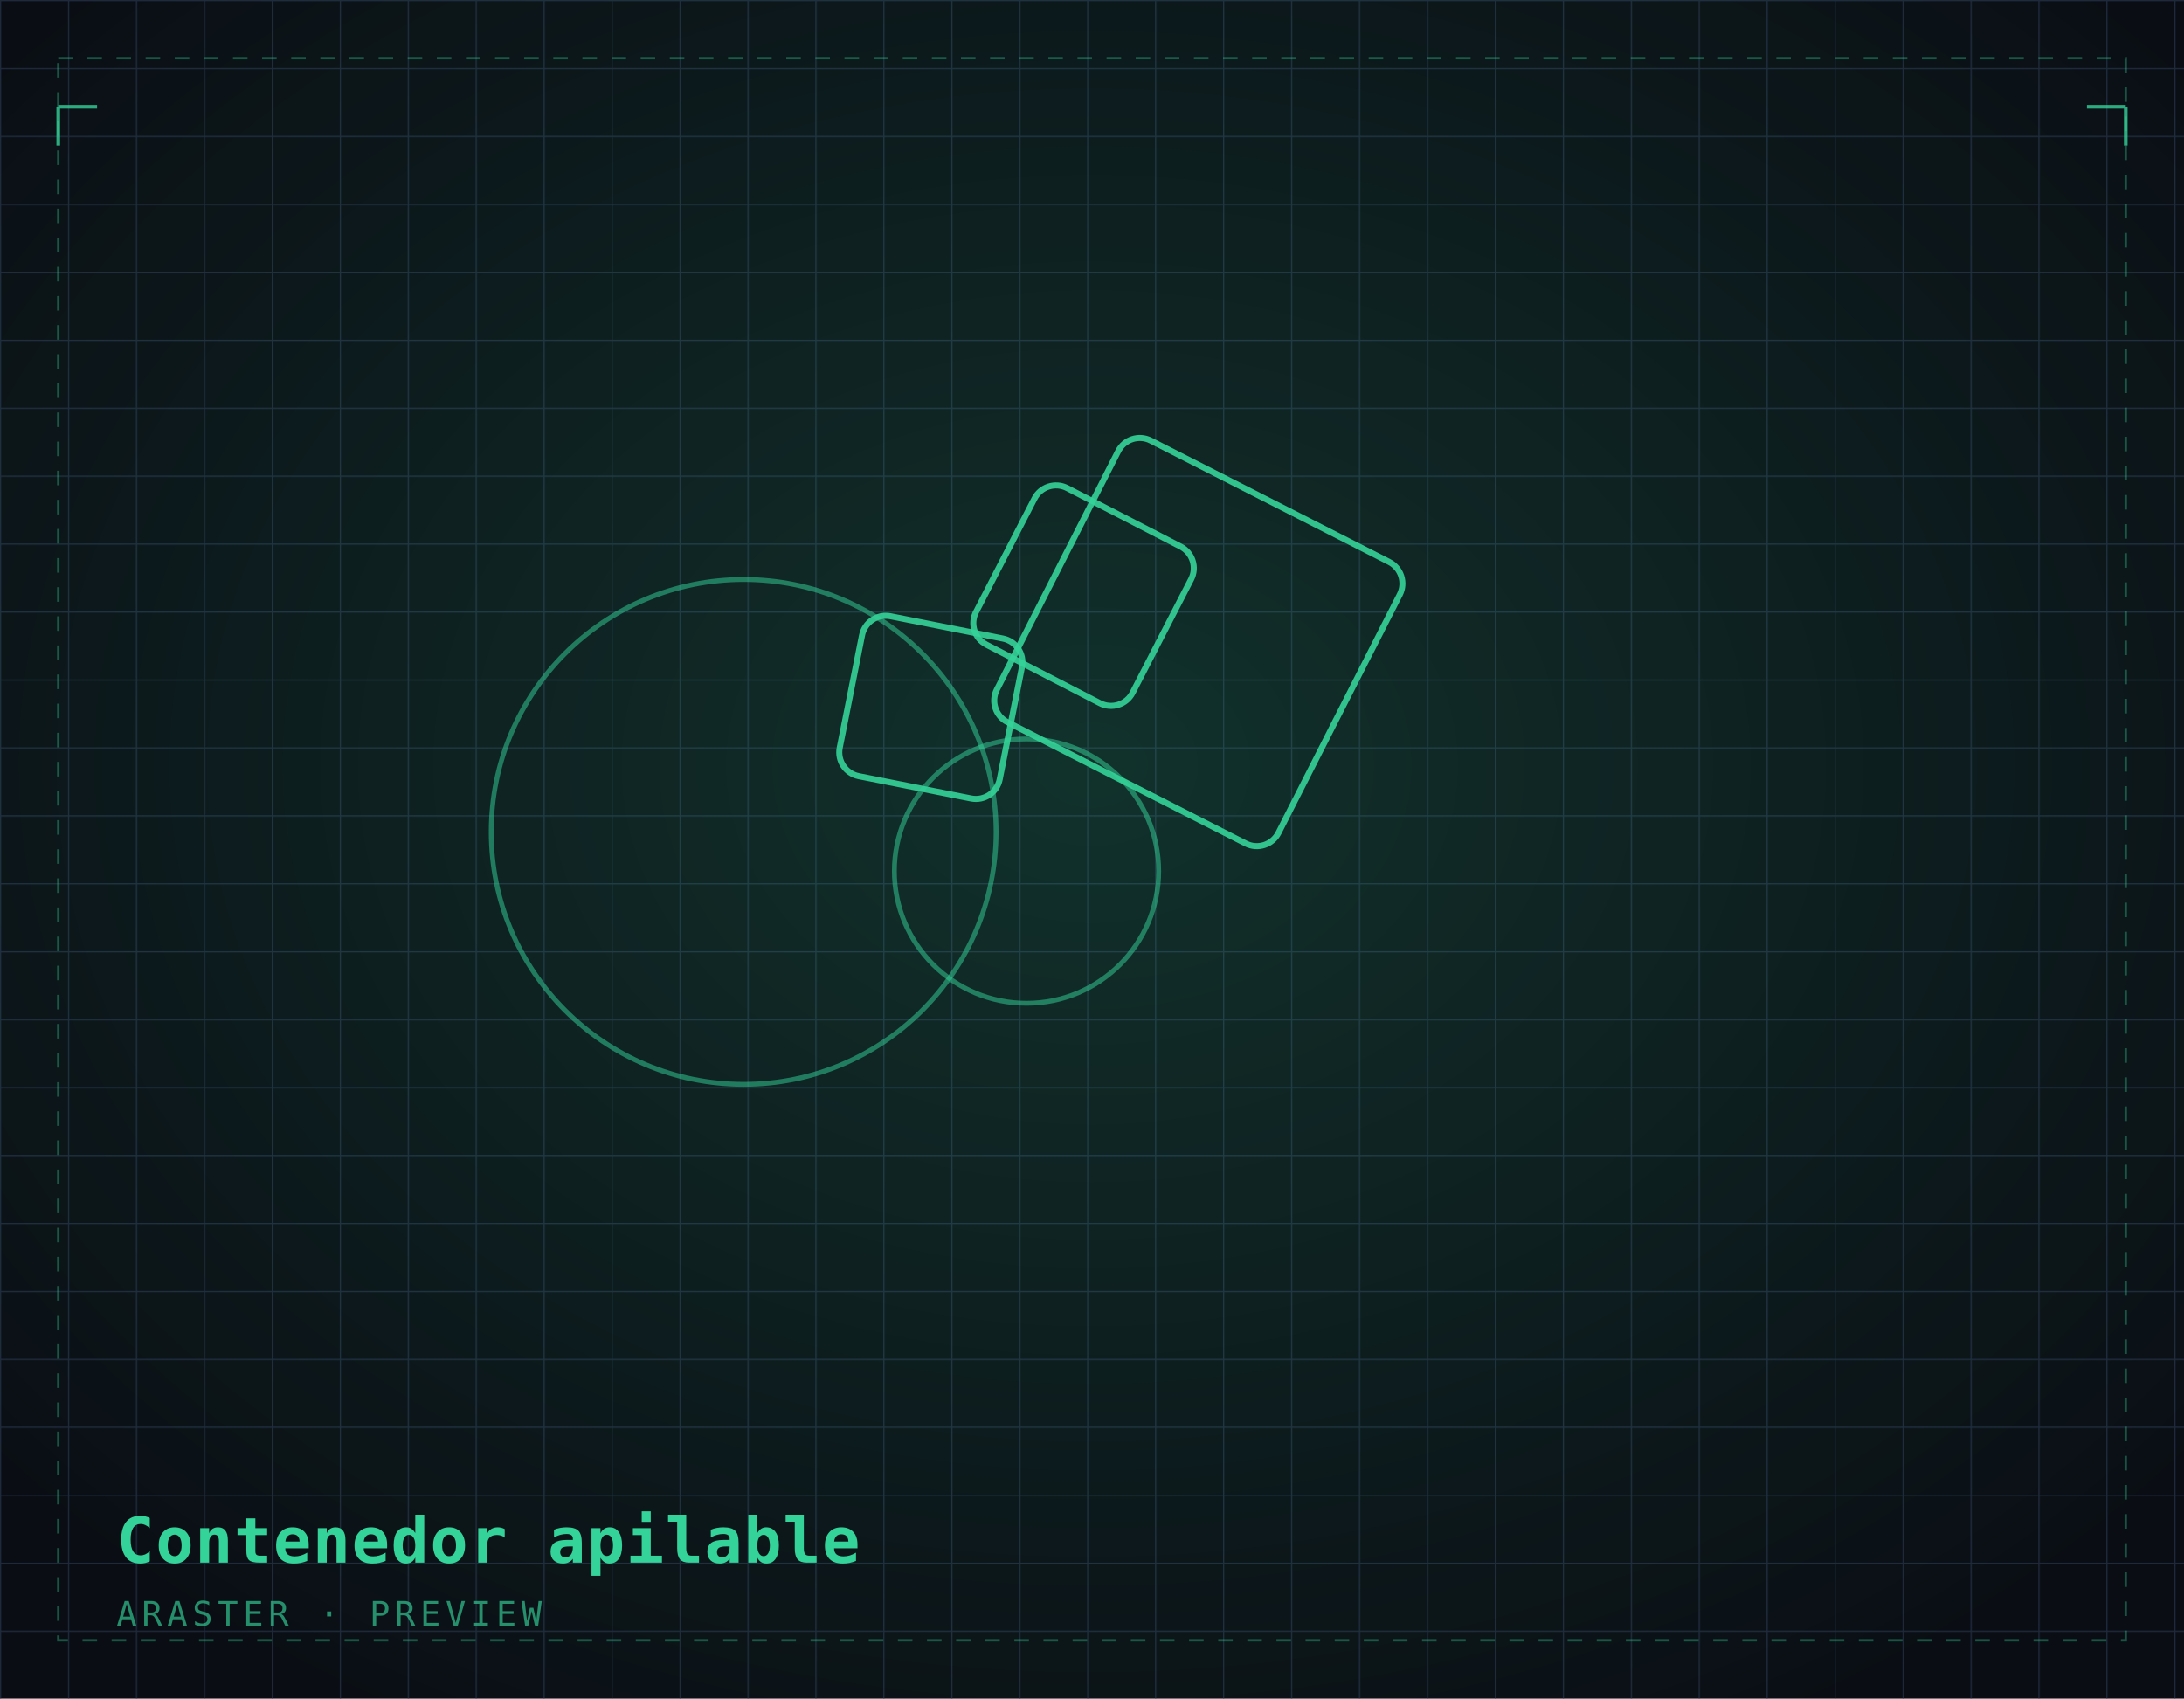
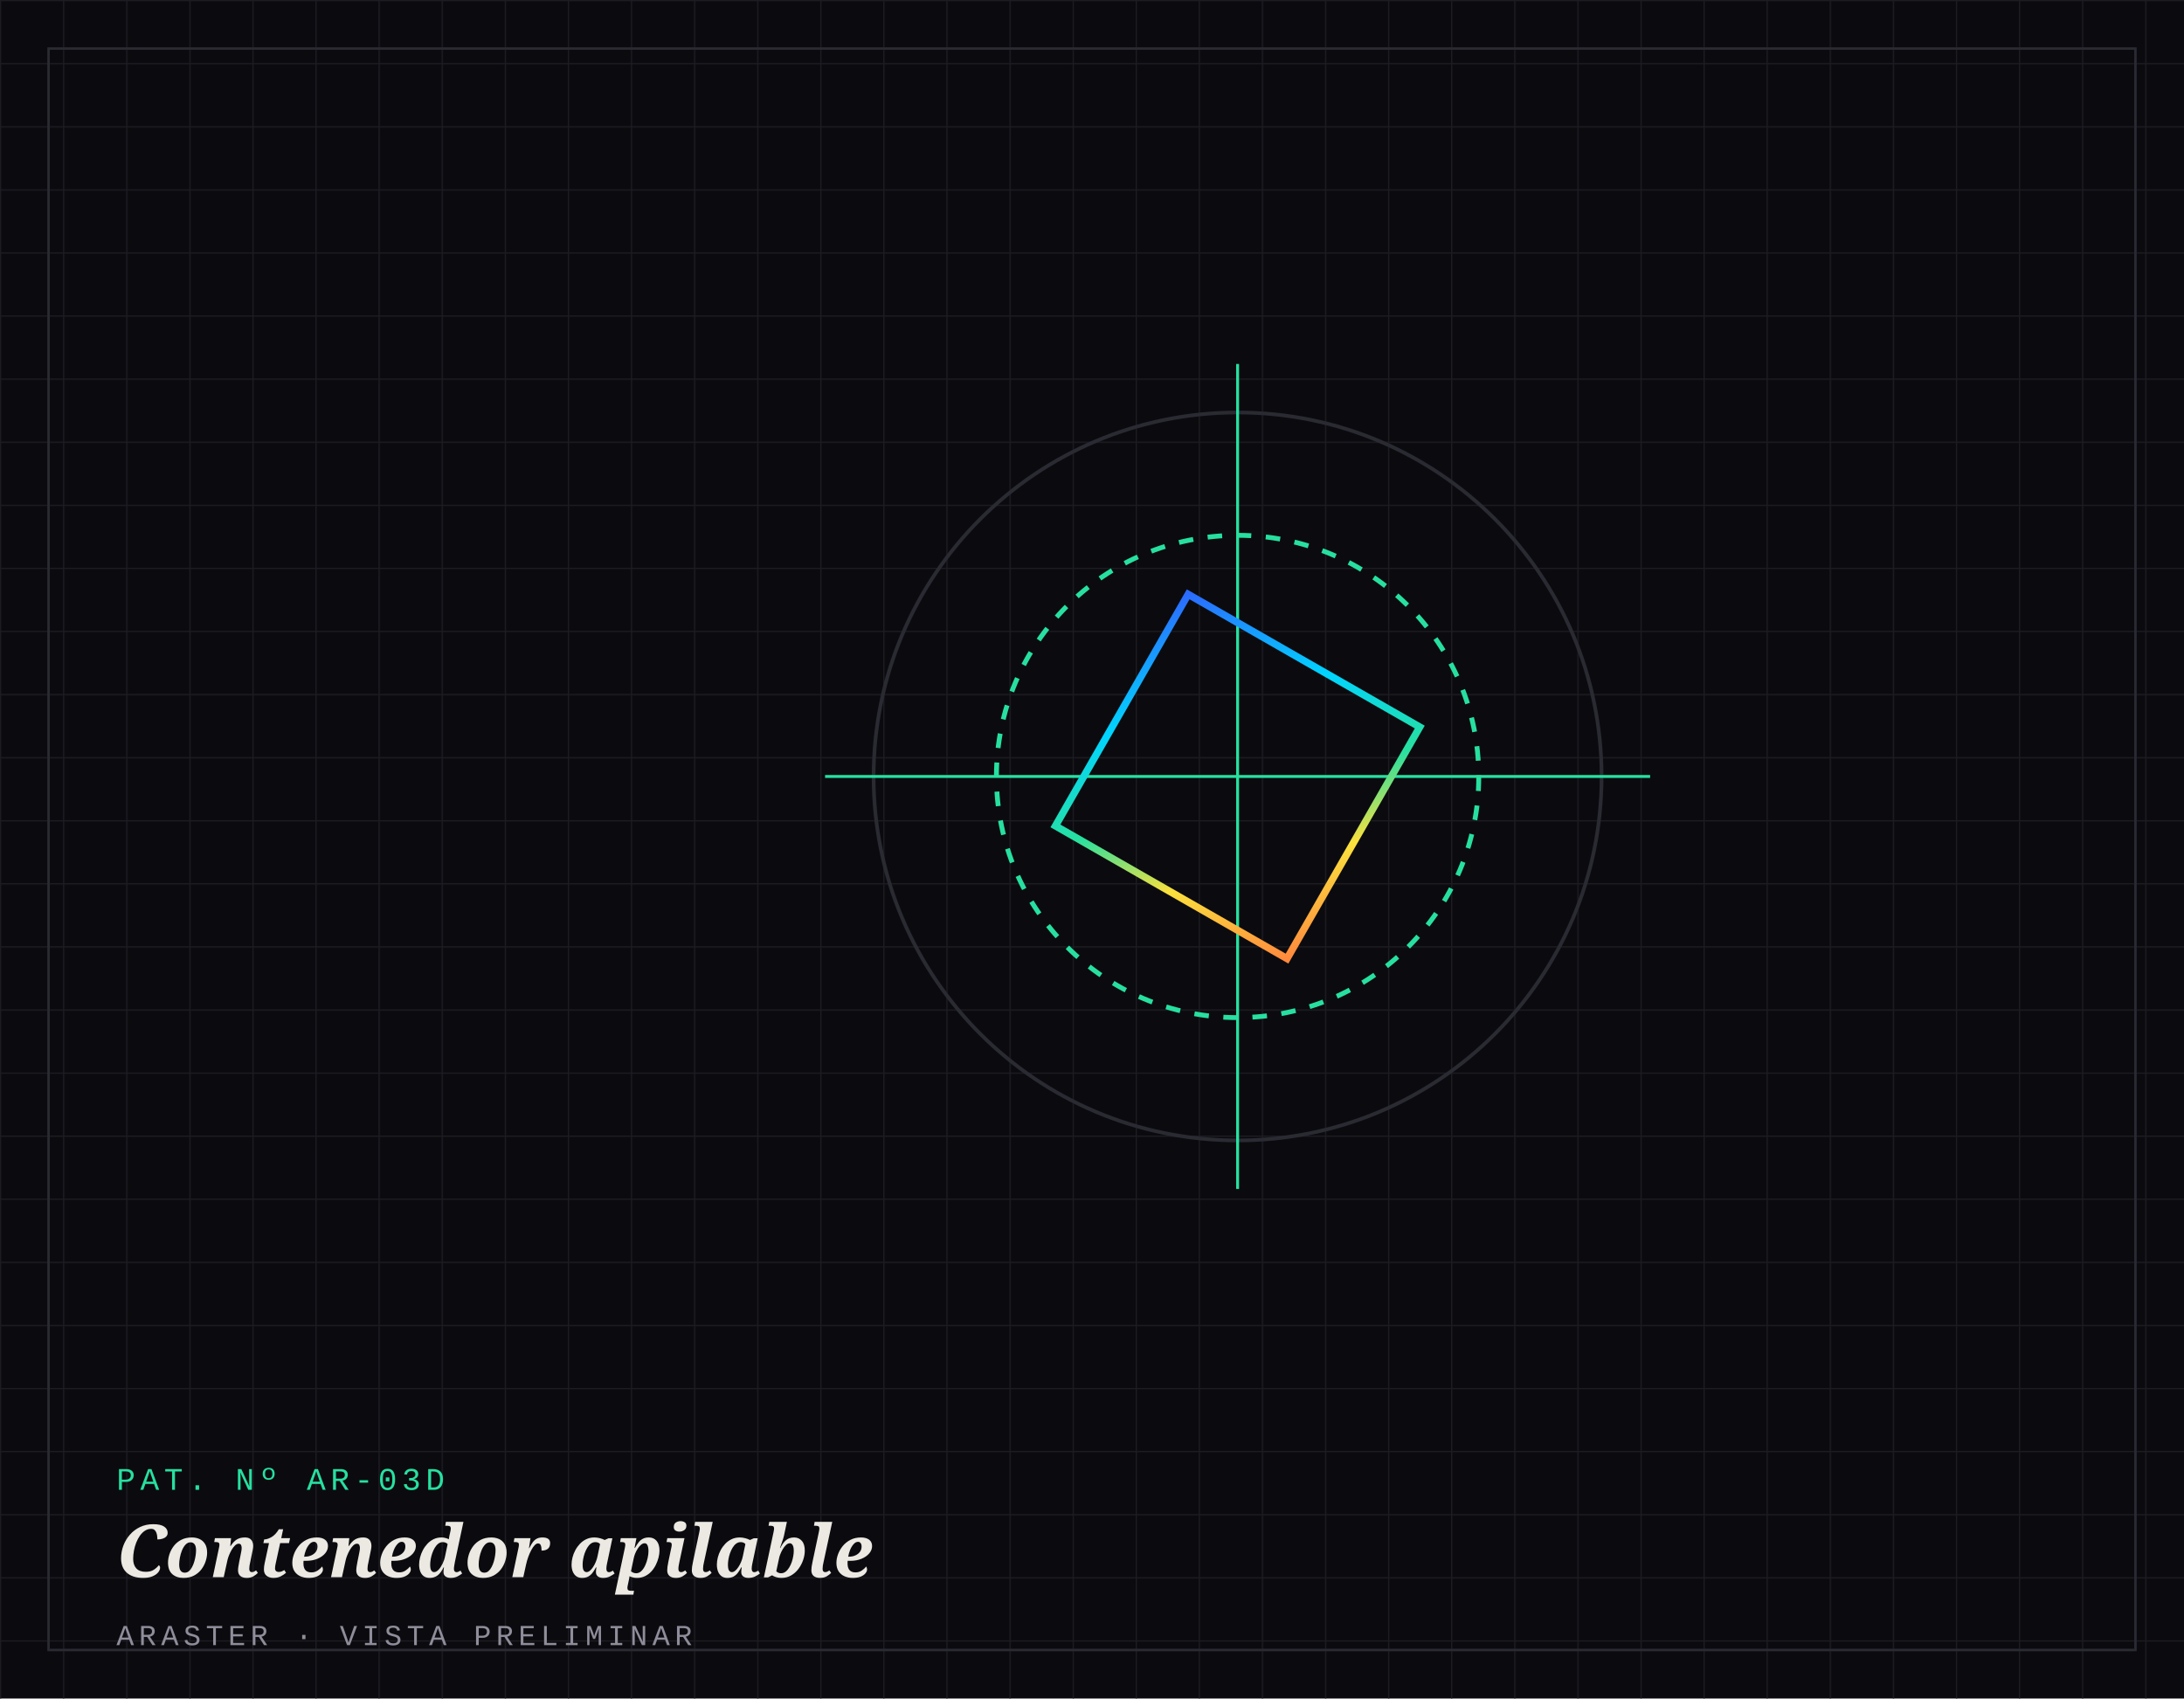
<svg xmlns="http://www.w3.org/2000/svg" viewBox="0 0 900 700" width="900" height="700">
  <defs>
-     <pattern id="grid" width="28" height="28" patternUnits="userSpaceOnUse">
-       <path d="M 28 0 L 0 0 0 28" fill="none" stroke="#1e293b" stroke-width="1" />
+     <pattern id="grid" width="26" height="26" patternUnits="userSpaceOnUse">
+       <path d="M 26 0 L 0 0 0 26" fill="none" stroke="#1c1c22" stroke-width="1" />
    </pattern>
-     <radialGradient id="glow" cx="50%" cy="45%" r="65%">
-       <stop offset="0%" stop-color="#34d399" stop-opacity="0.18" />
-       <stop offset="100%" stop-color="#34d399" stop-opacity="0" />
-     </radialGradient>
+     <linearGradient id="thermal" x1="0" y1="0" x2="1" y2="1">
+       <stop offset="0%" stop-color="#2b6cff" />
+       <stop offset="30%" stop-color="#00d4ff" />
+       <stop offset="55%" stop-color="#27e0a0" />
+       <stop offset="75%" stop-color="#fbe13d" />
+       <stop offset="100%" stop-color="#ff8a3d" />
+     </linearGradient>
  </defs>
-   <rect width="900" height="700" fill="#0a0e14" />
+   <rect width="900" height="700" fill="#0b0b0f" />
  <rect width="900" height="700" fill="url(#grid)" />
-   <rect width="900" height="700" fill="url(#glow)" />
-   <rect x="24" y="24" width="852" height="652" fill="none" stroke="#34d399" stroke-width="1" opacity="0.35" stroke-dasharray="6 6" />
-   <rect x="428.705" y="199.506" width="130.21" height="130.21" rx="10" transform="rotate(26.98031 493.8105 264.6109)" fill="none" stroke="#34d399" stroke-width="2.5" opacity="0.9" />
-   <rect x="349.992" y="257.924" width="67.195" height="67.195" rx="10" transform="rotate(11.22469 383.5894 291.5215)" fill="none" stroke="#34d399" stroke-width="2.5" opacity="0.9" />
-   <rect x="410.216" y="209.175" width="72.603" height="72.603" rx="10" transform="rotate(27.27227 446.5175 245.4769)" fill="none" stroke="#34d399" stroke-width="2.5" opacity="0.9" />
-   <circle cx="423.018" cy="359.005" r="54.463" fill="none" stroke="#34d399" stroke-width="2" opacity="0.5" />
-   <circle cx="306.449" cy="342.85" r="104.029" fill="none" stroke="#34d399" stroke-width="2" opacity="0.5" />
-   <g font-family="'JetBrains Mono', monospace" fill="#34d399">
-     <text x="48" y="644" font-size="26" font-weight="700" letter-spacing="0.5">Contenedor apilable</text>
-     <text x="48" y="670" font-size="14" opacity="0.65" letter-spacing="2">ARASTER · PREVIEW</text>
-   </g>
-   <g stroke="#34d399" stroke-width="1.5" opacity="0.8">
-     <line x1="24" y1="60" x2="24" y2="44" />
-     <line x1="24" y1="44" x2="40" y2="44" />
-     <line x1="876" y1="60" x2="876" y2="44" />
-     <line x1="876" y1="44" x2="860" y2="44" />
+   <rect x="20" y="20" width="860" height="660" fill="none" stroke="#2a2a33" stroke-width="1" />
+   <circle cx="510" cy="320" r="150" fill="none" stroke="#2a2a33" stroke-width="1.5" />
+   <circle cx="510" cy="320" r="99.381" fill="none" stroke="#27e0a0" stroke-width="2" stroke-dasharray="6 6" />
+   <line x1="510" y1="150" x2="510" y2="490" stroke="#27e0a0" stroke-width="1.2" />
+   <line x1="340" y1="320" x2="680" y2="320" stroke="#27e0a0" stroke-width="1.2" />
+   <rect x="455" y="265" width="110" height="110" fill="none" stroke="url(#thermal)" stroke-width="3" transform="rotate(29.8168 510 320)" />
+   <g font-family="Georgia, serif" fill="#ece9e2">
+     <text x="48" y="614" font-size="13" letter-spacing="2" fill="#27e0a0" font-family="Courier New, monospace">PAT. Nº AR-03D</text>
+     <text x="48" y="650" font-size="30" font-style="italic" font-weight="600">Contenedor apilable</text>
+     <text x="48" y="678" font-size="12" letter-spacing="2" fill="#8f8d9a" font-family="Courier New, monospace">ARASTER · VISTA PRELIMINAR</text>
  </g>
</svg>
